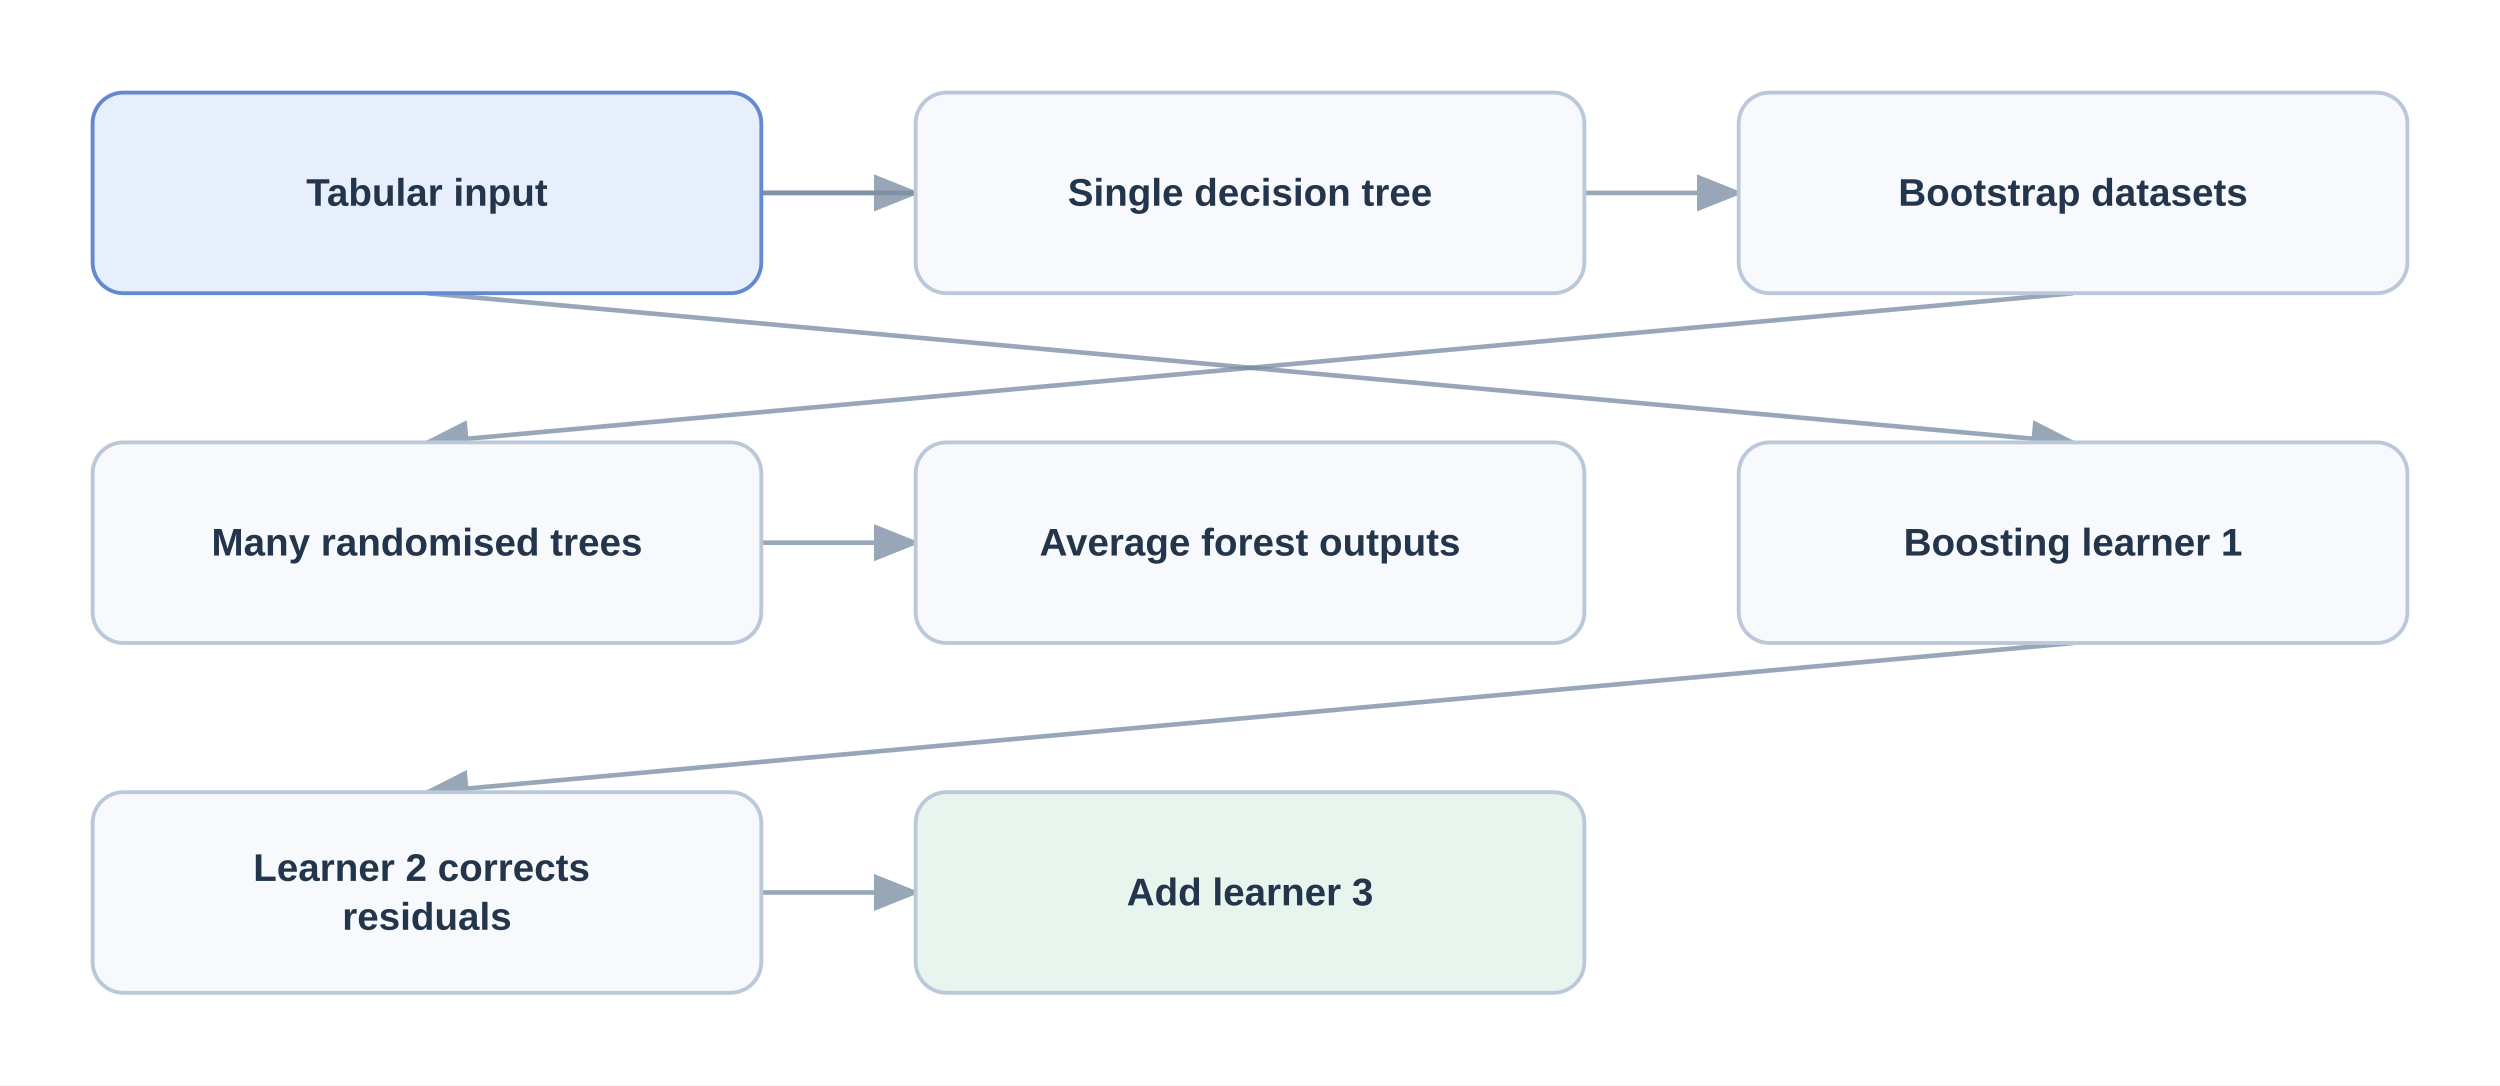
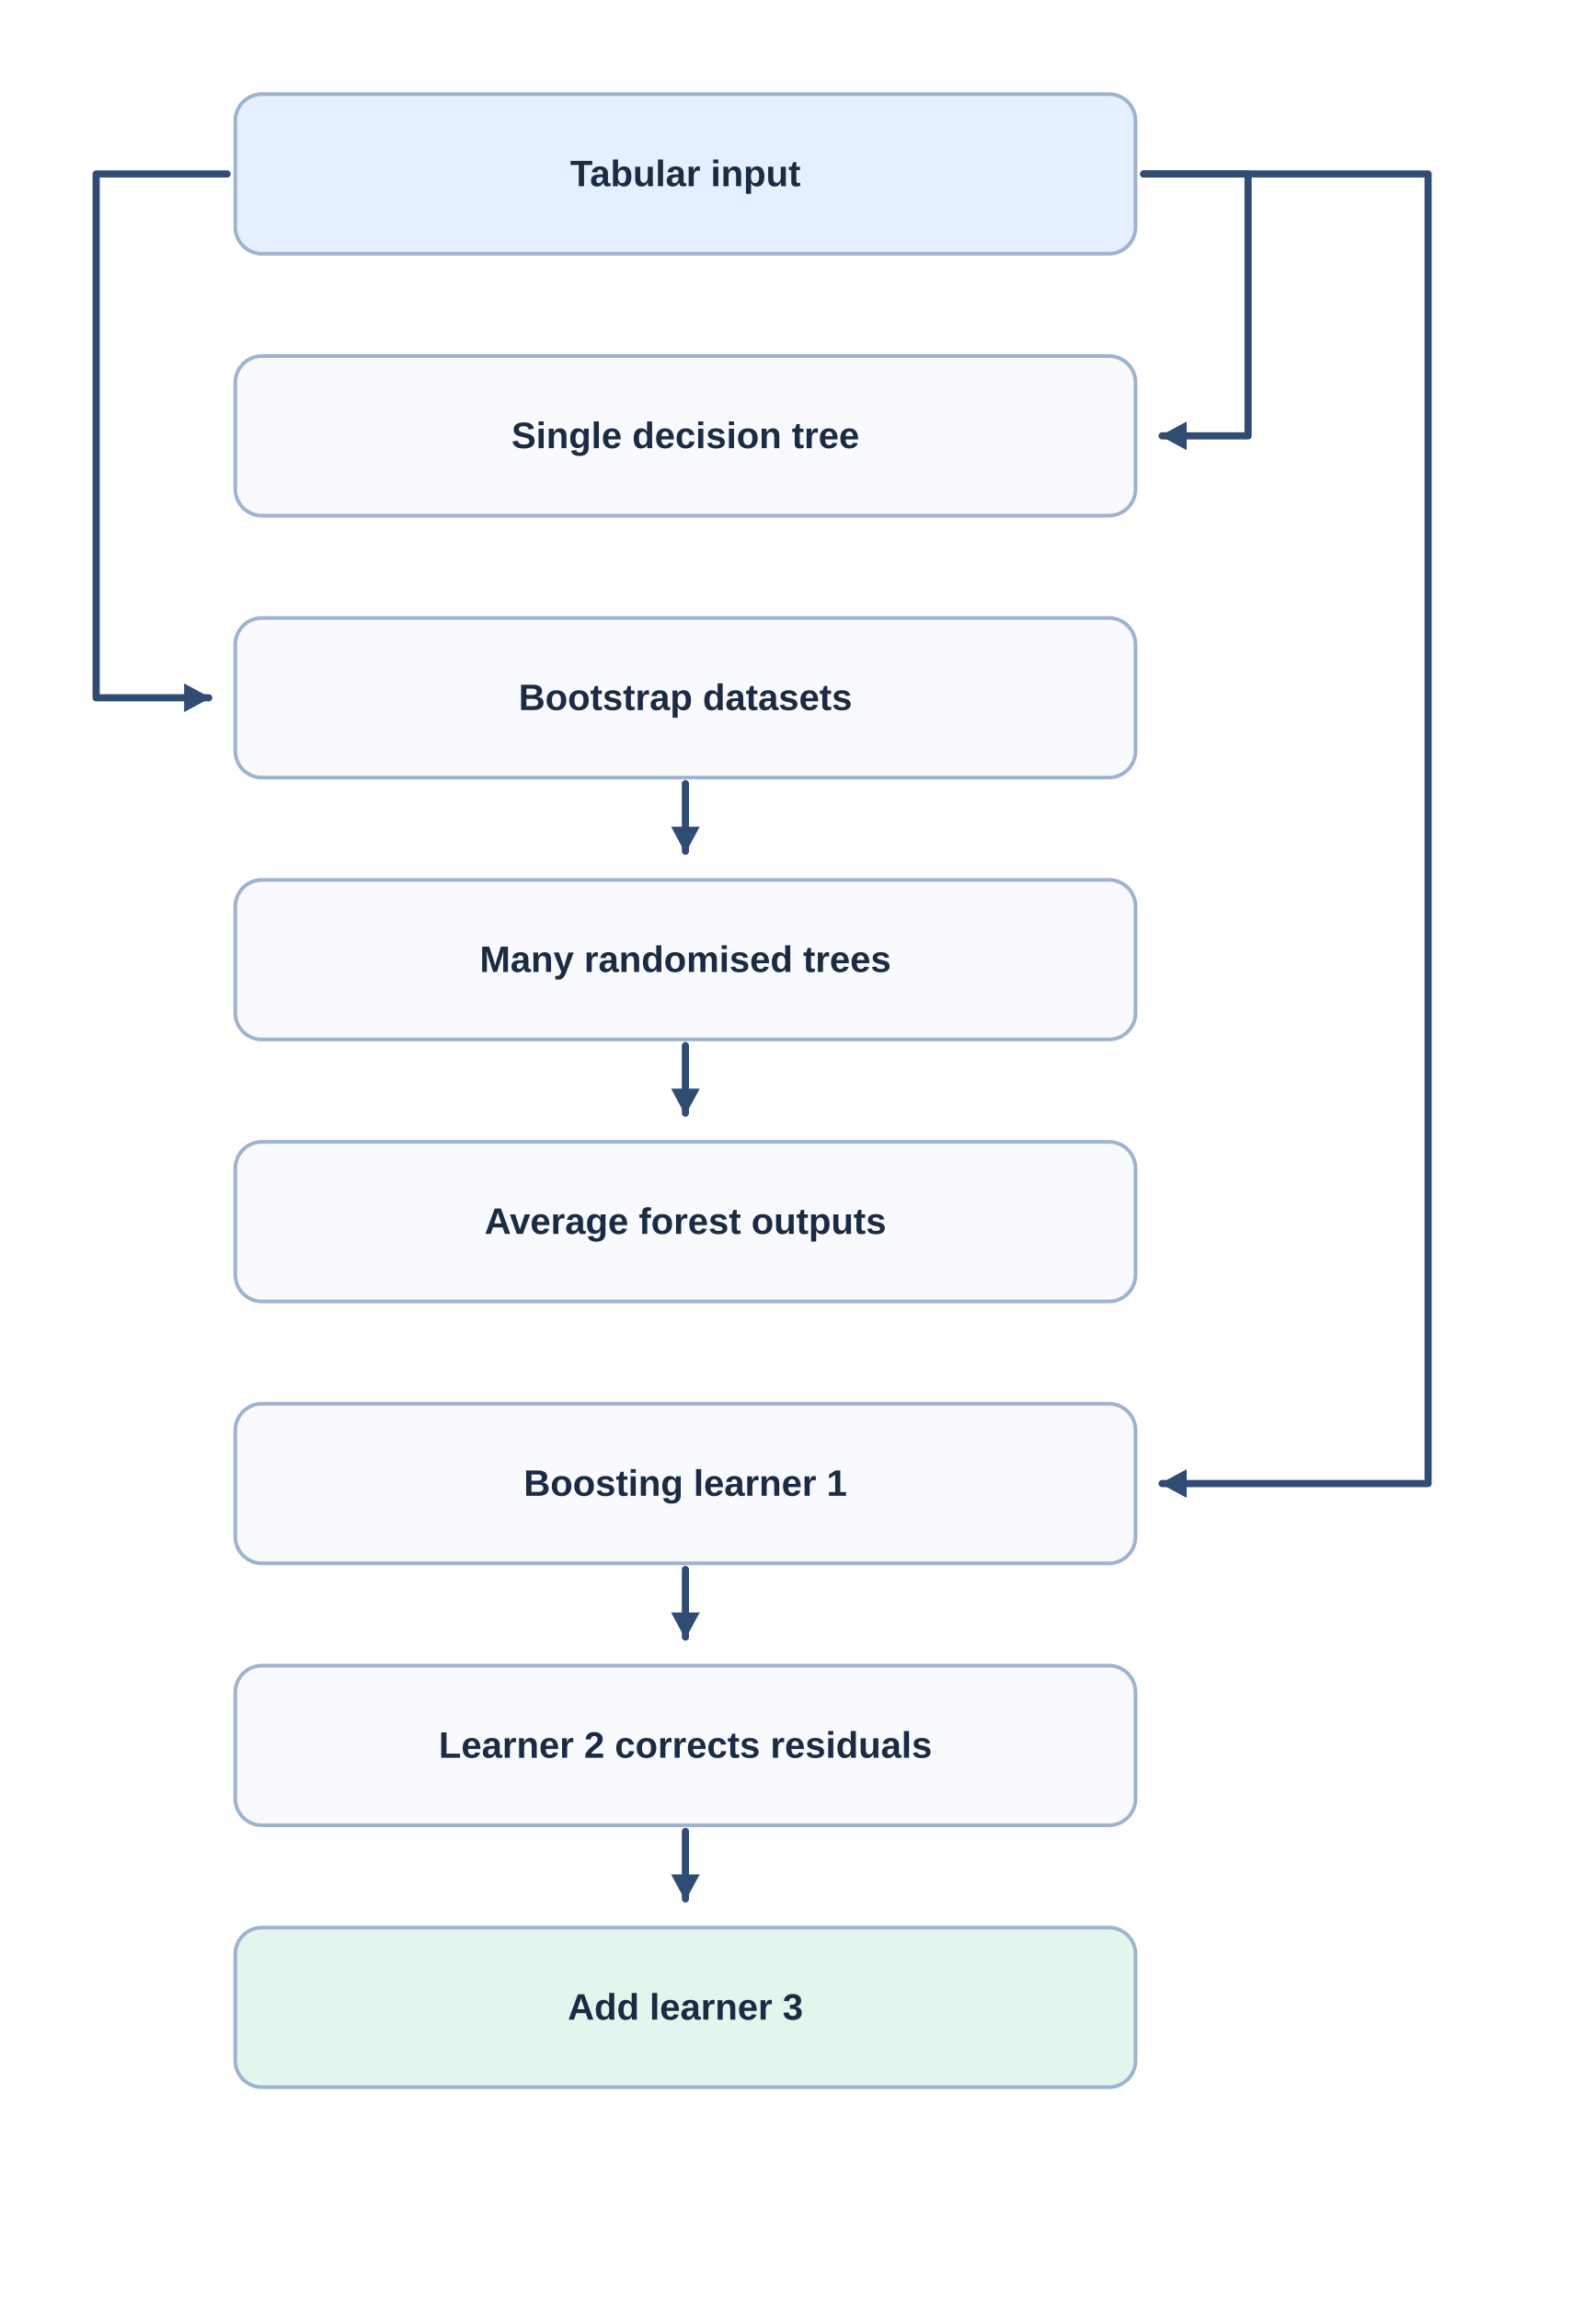
- <svg xmlns="http://www.w3.org/2000/svg" role="img" aria-label="Figure 14 Tabular input process diagram" viewBox="0 0 972 422" width="972" height="422">
+ <svg xmlns="http://www.w3.org/2000/svg" viewBox="0 0 780 1124" width="780" height="1124" role="img" aria-label="Figure 14: Tabular input">
  <defs>
-     <marker id="arrow" markerWidth="10" markerHeight="8" refX="9" refY="4" orient="auto">
-       <path d="M 0 0 L 10 4 L 0 8 Z" fill="#75899f" />
+     <marker id="arrowhead" markerUnits="userSpaceOnUse" markerWidth="16" markerHeight="16" refX="13" refY="8" orient="auto">
+       <path d="M1 1 L14 8 L1 15 Z" fill="#304c72" />
    </marker>
  </defs>
-   <rect width="100%" height="100%" fill="#ffffff" />
-   <path d="M 296 75 L 356 75" fill="none" stroke="#75899f" stroke-width="1.8" marker-end="url(#arrow)" opacity=".75" />
-   <path d="M 296 75 L 676 75" fill="none" stroke="#75899f" stroke-width="1.8" marker-end="url(#arrow)" opacity=".75" />
-   <path d="M 806 114 L 166 172" fill="none" stroke="#75899f" stroke-width="1.8" marker-end="url(#arrow)" opacity=".75" />
-   <path d="M 296 211 L 356 211" fill="none" stroke="#75899f" stroke-width="1.8" marker-end="url(#arrow)" opacity=".75" />
-   <path d="M 166 114 L 806 172" fill="none" stroke="#75899f" stroke-width="1.8" marker-end="url(#arrow)" opacity=".75" />
-   <path d="M 806 250 L 166 308" fill="none" stroke="#75899f" stroke-width="1.8" marker-end="url(#arrow)" opacity=".75" />
-   <path d="M 296 347 L 356 347" fill="none" stroke="#75899f" stroke-width="1.8" marker-end="url(#arrow)" opacity=".75" />
-   <rect x="36" y="36" width="260" height="78" rx="12" fill="#e7effd" stroke="#6389ce" stroke-width="1.5" />
-   <text x="166" y="80" text-anchor="middle" font-size="15" font-weight="600" font-family="Arial,Helvetica,sans-serif" fill="#23354b">
-     <tspan x="166" dy="0">Tabular input</tspan>
+   <rect width="100%" height="100%" fill="#fff" />
+   <path d="M559,85 H610 V213 H568" fill="none" stroke="#304c72" stroke-width="3.5" stroke-linecap="round" stroke-linejoin="round" marker-end="url(#arrowhead)" />
+   <path d="M111,85 H47 V341 H102" fill="none" stroke="#304c72" stroke-width="3.5" stroke-linecap="round" stroke-linejoin="round" marker-end="url(#arrowhead)" />
+   <path d="M335,383 V416" fill="none" stroke="#304c72" stroke-width="3.5" stroke-linecap="round" stroke-linejoin="round" marker-end="url(#arrowhead)" />
+   <path d="M335,511 V544" fill="none" stroke="#304c72" stroke-width="3.5" stroke-linecap="round" stroke-linejoin="round" marker-end="url(#arrowhead)" />
+   <path d="M559,85 H698 V725 H568" fill="none" stroke="#304c72" stroke-width="3.5" stroke-linecap="round" stroke-linejoin="round" marker-end="url(#arrowhead)" />
+   <path d="M335,767 V800" fill="none" stroke="#304c72" stroke-width="3.5" stroke-linecap="round" stroke-linejoin="round" marker-end="url(#arrowhead)" />
+   <path d="M335,895 V928" fill="none" stroke="#304c72" stroke-width="3.5" stroke-linecap="round" stroke-linejoin="round" marker-end="url(#arrowhead)" />
+   <rect x="115" y="46" width="440" height="78" rx="13" fill="#e6efff" stroke="#9eb3cf" stroke-width="1.8" />
+   <text x="335" y="91" font-family="Arial,Helvetica,sans-serif" font-size="18" font-weight="600" text-anchor="middle" fill="#1b2b43">
+     <tspan x="335" dy="0">Tabular input</tspan>
  </text>
-   <rect x="356" y="36" width="260" height="78" rx="12" fill="#f7f9fc" stroke="#bac8da" stroke-width="1.5" />
-   <text x="486" y="80" text-anchor="middle" font-size="15" font-weight="600" font-family="Arial,Helvetica,sans-serif" fill="#23354b">
-     <tspan x="486" dy="0">Single decision tree</tspan>
+   <rect x="115" y="174" width="440" height="78" rx="13" fill="#f8fafd" stroke="#9eb3cf" stroke-width="1.8" />
+   <text x="335" y="219" font-family="Arial,Helvetica,sans-serif" font-size="18" font-weight="600" text-anchor="middle" fill="#1b2b43">
+     <tspan x="335" dy="0">Single decision tree</tspan>
  </text>
-   <rect x="676" y="36" width="260" height="78" rx="12" fill="#f7f9fc" stroke="#bac8da" stroke-width="1.5" />
-   <text x="806" y="80" text-anchor="middle" font-size="15" font-weight="600" font-family="Arial,Helvetica,sans-serif" fill="#23354b">
-     <tspan x="806" dy="0">Bootstrap datasets</tspan>
+   <rect x="115" y="302" width="440" height="78" rx="13" fill="#f8fafd" stroke="#9eb3cf" stroke-width="1.8" />
+   <text x="335" y="347" font-family="Arial,Helvetica,sans-serif" font-size="18" font-weight="600" text-anchor="middle" fill="#1b2b43">
+     <tspan x="335" dy="0">Bootstrap datasets</tspan>
  </text>
-   <rect x="36" y="172" width="260" height="78" rx="12" fill="#f7f9fc" stroke="#bac8da" stroke-width="1.5" />
-   <text x="166" y="216" text-anchor="middle" font-size="15" font-weight="600" font-family="Arial,Helvetica,sans-serif" fill="#23354b">
-     <tspan x="166" dy="0">Many randomised trees</tspan>
+   <rect x="115" y="430" width="440" height="78" rx="13" fill="#f8fafd" stroke="#9eb3cf" stroke-width="1.8" />
+   <text x="335" y="475" font-family="Arial,Helvetica,sans-serif" font-size="18" font-weight="600" text-anchor="middle" fill="#1b2b43">
+     <tspan x="335" dy="0">Many randomised trees</tspan>
  </text>
-   <rect x="356" y="172" width="260" height="78" rx="12" fill="#f7f9fc" stroke="#bac8da" stroke-width="1.5" />
-   <text x="486" y="216" text-anchor="middle" font-size="15" font-weight="600" font-family="Arial,Helvetica,sans-serif" fill="#23354b">
-     <tspan x="486" dy="0">Average forest outputs</tspan>
+   <rect x="115" y="558" width="440" height="78" rx="13" fill="#f8fafd" stroke="#9eb3cf" stroke-width="1.8" />
+   <text x="335" y="603" font-family="Arial,Helvetica,sans-serif" font-size="18" font-weight="600" text-anchor="middle" fill="#1b2b43">
+     <tspan x="335" dy="0">Average forest outputs</tspan>
  </text>
-   <rect x="676" y="172" width="260" height="78" rx="12" fill="#f7f9fc" stroke="#bac8da" stroke-width="1.5" />
-   <text x="806" y="216" text-anchor="middle" font-size="15" font-weight="600" font-family="Arial,Helvetica,sans-serif" fill="#23354b">
-     <tspan x="806" dy="0">Boosting learner 1</tspan>
+   <rect x="115" y="686" width="440" height="78" rx="13" fill="#f8fafd" stroke="#9eb3cf" stroke-width="1.8" />
+   <text x="335" y="731" font-family="Arial,Helvetica,sans-serif" font-size="18" font-weight="600" text-anchor="middle" fill="#1b2b43">
+     <tspan x="335" dy="0">Boosting learner 1</tspan>
  </text>
-   <rect x="36" y="308" width="260" height="78" rx="12" fill="#f7f9fc" stroke="#bac8da" stroke-width="1.5" />
-   <text x="166" y="342.5" text-anchor="middle" font-size="15" font-weight="600" font-family="Arial,Helvetica,sans-serif" fill="#23354b">
-     <tspan x="166" dy="0">Learner 2 corrects</tspan>
-     <tspan x="166" dy="19">residuals</tspan>
+   <rect x="115" y="814" width="440" height="78" rx="13" fill="#f8fafd" stroke="#9eb3cf" stroke-width="1.8" />
+   <text x="335" y="859" font-family="Arial,Helvetica,sans-serif" font-size="18" font-weight="600" text-anchor="middle" fill="#1b2b43">
+     <tspan x="335" dy="0">Learner 2 corrects residuals</tspan>
  </text>
-   <rect x="356" y="308" width="260" height="78" rx="12" fill="#e7f5ee" stroke="#bac8da" stroke-width="1.5" />
-   <text x="486" y="352" text-anchor="middle" font-size="15" font-weight="600" font-family="Arial,Helvetica,sans-serif" fill="#23354b">
-     <tspan x="486" dy="0">Add learner 3</tspan>
+   <rect x="115" y="942" width="440" height="78" rx="13" fill="#e3f5ec" stroke="#9eb3cf" stroke-width="1.8" />
+   <text x="335" y="987" font-family="Arial,Helvetica,sans-serif" font-size="18" font-weight="600" text-anchor="middle" fill="#1b2b43">
+     <tspan x="335" dy="0">Add learner 3</tspan>
  </text>
</svg>
